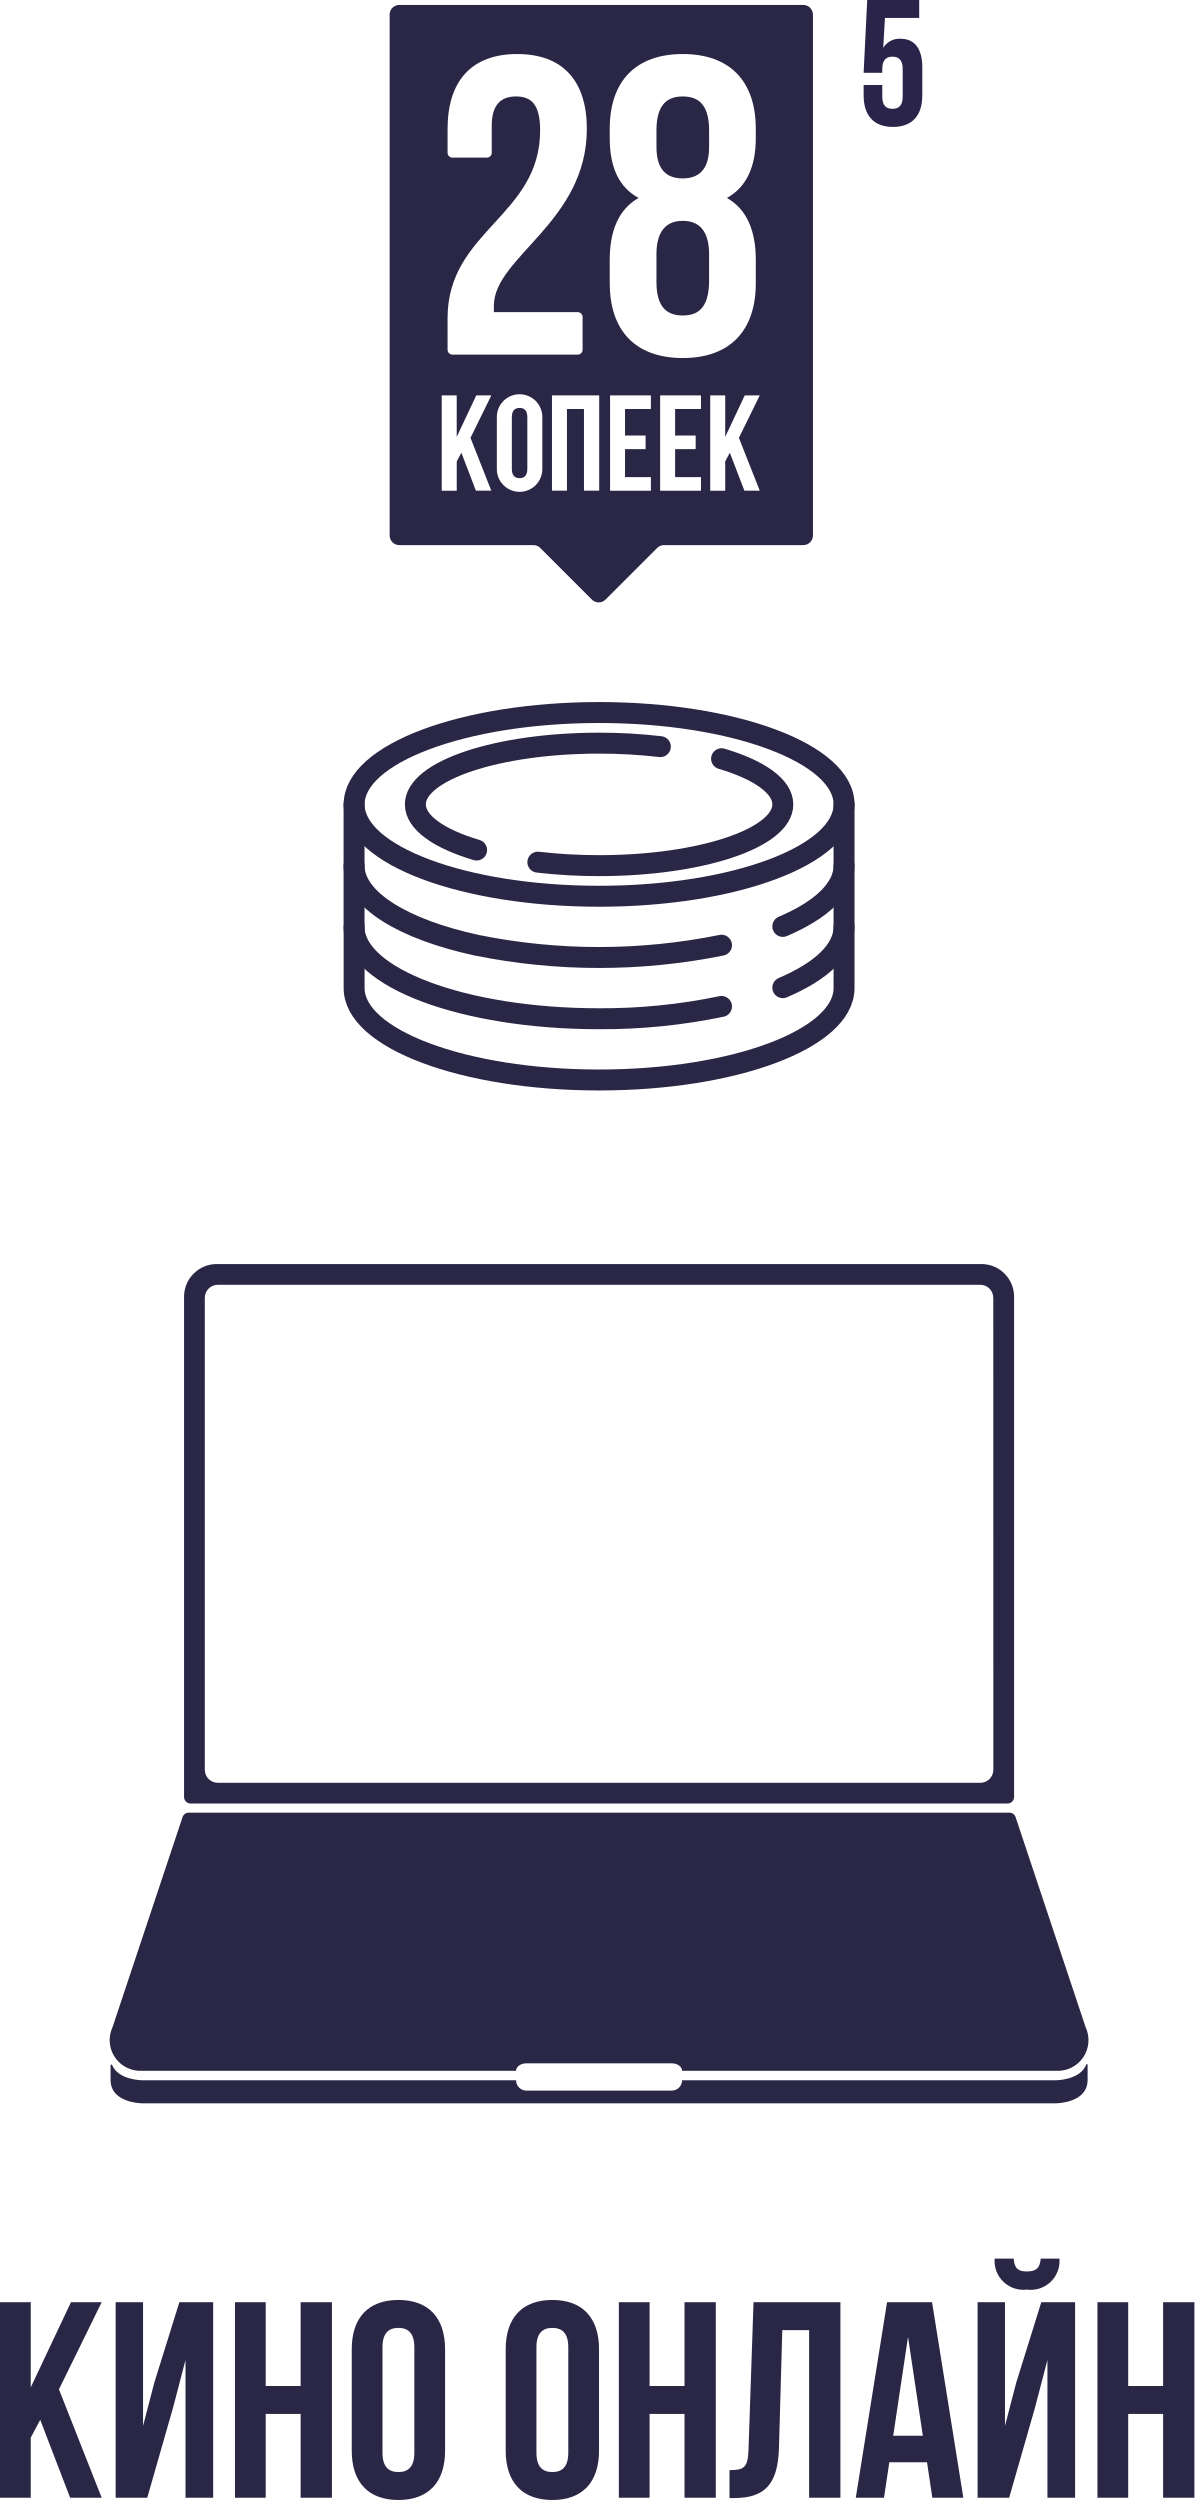
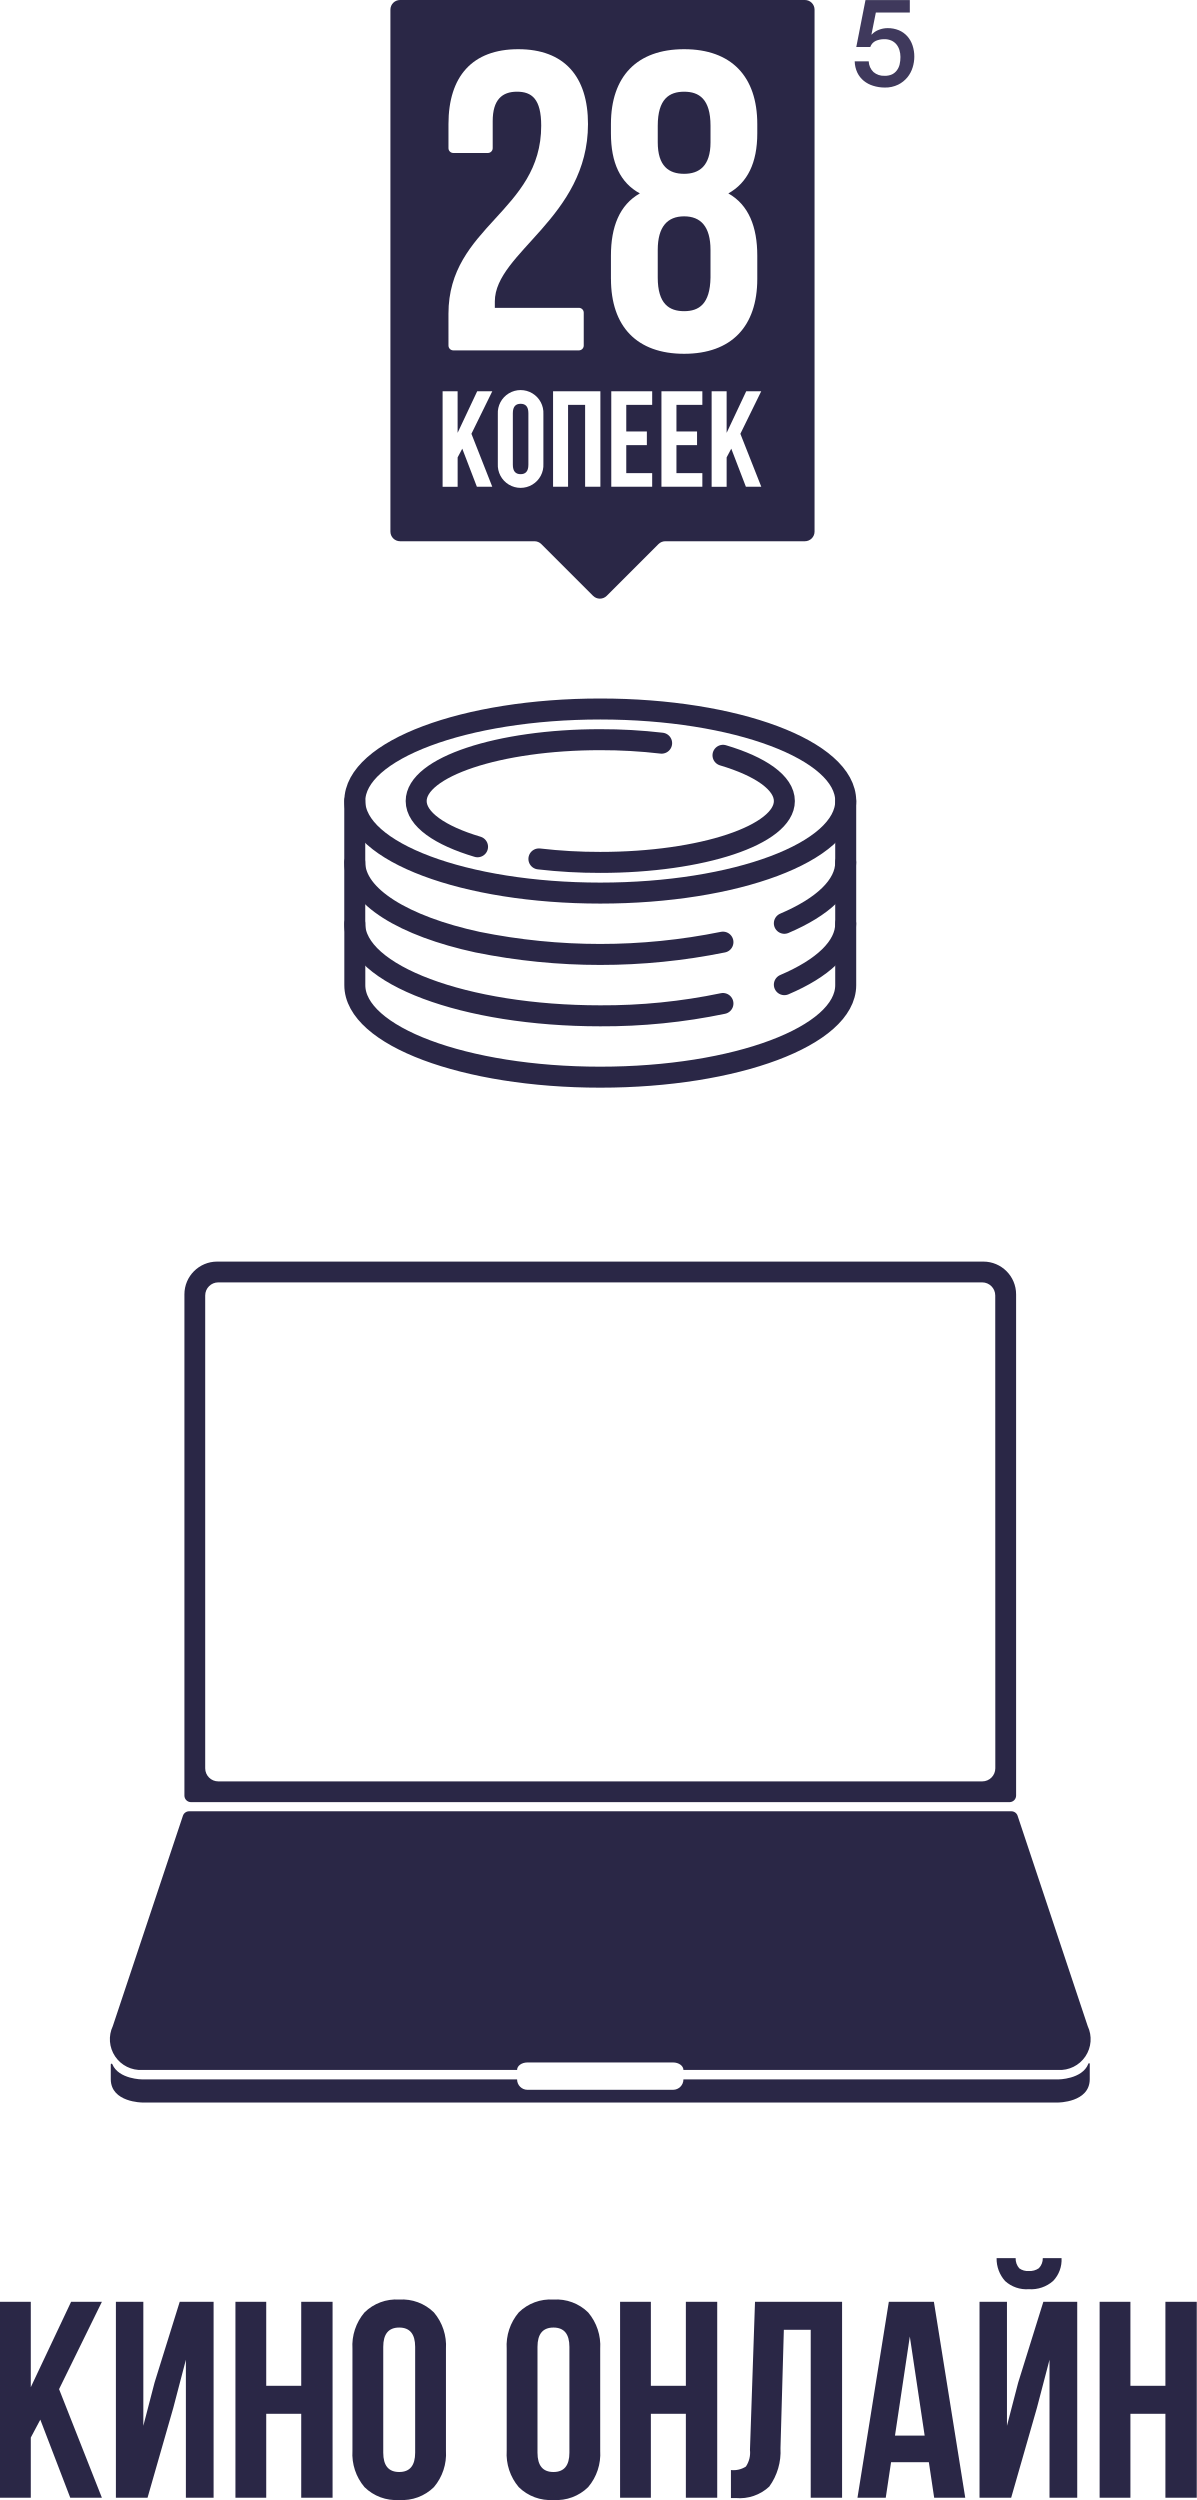
- <svg xmlns="http://www.w3.org/2000/svg" width="85.5" height="178.96" viewBox="0 0 85.5 178.96">
-   <g transform="translate(-1032.127 -3654.33)">
-     <path d="M.449-9.9v.744c0,1.437.719,2.259,2.1,2.259s2.1-.821,2.1-2.259v-2c0-1.322-.526-2.053-1.566-2.053a1.347,1.347,0,0,0-1.232.654L1.976-14.7H4.427v-1.283H.706l-.257,5.21H1.784v-.269c0-.642.282-.885.731-.885s.731.244.731.885v1.976c0,.642-.282.873-.731.873s-.731-.231-.731-.873V-9.9Z" transform="translate(1093.5 3670.313)" fill="#2a234a" />
+ <svg xmlns="http://www.w3.org/2000/svg" width="85.5" height="178.607" viewBox="0 0 85.5 178.607">
+   <g transform="translate(-1032.127 -3654.683)">
+     <path d="M2.96,3.875H6.127v.892H3.7L3.388,6.325l.017.017A1.274,1.274,0,0,1,3.918,6a1.726,1.726,0,0,1,.617-.118,2.055,2.055,0,0,1,.814.153,1.675,1.675,0,0,1,.6.429,1.865,1.865,0,0,1,.372.652,2.531,2.531,0,0,1,.127.814,2.6,2.6,0,0,1-.118.757,2.077,2.077,0,0,1-.376.709,2.011,2.011,0,0,1-.661.525,2.093,2.093,0,0,1-.962.206A2.777,2.777,0,0,1,3.506,10a1.964,1.964,0,0,1-.669-.354,1.732,1.732,0,0,1-.459-.582,1.98,1.98,0,0,1-.188-.809h1a1.114,1.114,0,0,0,.341.766,1.135,1.135,0,0,0,.787.267,1.226,1.226,0,0,0,.534-.1A.934.934,0,0,0,5.2,8.9,1.151,1.151,0,0,0,5.4,8.469a2.317,2.317,0,0,0,.057-.525,1.671,1.671,0,0,0-.07-.486,1.2,1.2,0,0,0-.21-.407,1,1,0,0,0-.363-.28,1.211,1.211,0,0,0-.521-.1,1.483,1.483,0,0,0-.591.118.734.734,0,0,0-.4.442h-1Z" transform="translate(1091 3650.811)" fill="#2a244a" opacity="0.9" />
    <g transform="translate(1040 3744.815)">
      <path d="M158.087,450.05H103.348a2.339,2.339,0,0,0-2.34,2.34V488.2a.468.468,0,0,0,.468.468h58.482a.468.468,0,0,0,.468-.468V452.389A2.339,2.339,0,0,0,158.087,450.05Zm.854,36.2a.936.936,0,0,1-.936.936H103.429a.936.936,0,0,1-.936-.936V452.471a.936.936,0,0,1,.936-.936H158a.936.936,0,0,1,.936.936Z" transform="translate(-95.706 -450.05)" fill="#2a2746" />
      <path d="M157.883,568.788H131.119a.742.742,0,0,1-.742.742h-10.4a.742.742,0,0,1-.742-.742H92.472s-1.7,0-2.154-1.088a.057.057,0,0,0-.111.02v1.057c.01,1.661,2.265,1.661,2.265,1.661h65.411s2.255,0,2.265-1.661v-1.09a.05.05,0,0,0-.1-.018C159.615,568.788,157.883,568.788,157.883,568.788Z" transform="translate(-90.166 -510.36)" fill="#2a2746" />
      <path d="M159.958,546.018l-5.008-15.026a.468.468,0,0,0-.444-.32H95.762a.468.468,0,0,0-.444.32L90.31,546.018a2.2,2.2,0,0,0,2.118,3.135h26.764c0-.3.332-.536.742-.536h10.4c.41,0,.742.24.742.536H157.84A2.2,2.2,0,0,0,159.958,546.018Z" transform="translate(-90.123 -491.401)" fill="#2a2746" />
    </g>
    <g transform="translate(1057.476 3705.336)">
      <path d="M139.384,381.151c-2.691-.8-4.384-1.969-4.384-3.267,0-2.421,5.888-4.384,13.152-4.384a37.607,37.607,0,0,1,4.384.249" transform="translate(-130.616 -371.308)" fill="none" stroke="#2a2746" stroke-linecap="round" stroke-linejoin="round" stroke-width="1.5" />
      <path d="M166.152,375.792c2.691.8,4.384,1.969,4.384,3.268,0,2.421-5.888,4.384-13.152,4.384a37.614,37.614,0,0,1-4.384-.249" transform="translate(-139.848 -372.484)" fill="none" stroke="#2a2746" stroke-linecap="round" stroke-linejoin="round" stroke-width="1.5" />
      <ellipse cx="17.536" cy="6.576" rx="17.536" ry="6.576" transform="translate(0 0)" stroke-width="1.5" stroke="#2a2746" stroke-linecap="round" stroke-linejoin="round" fill="none" />
      <path d="M152.3,392.58a44.136,44.136,0,0,1-17.536,0c-5.241-1.137-8.768-3.262-8.768-5.7V382.5" transform="translate(-126 -375.924)" fill="none" stroke="#2a2746" stroke-linecap="round" stroke-linejoin="round" stroke-width="1.5" />
      <path d="M193.384,382.5v4.384c0,1.668-1.656,3.19-4.384,4.35" transform="translate(-158.313 -375.924)" fill="none" stroke="#2a2746" stroke-linecap="round" stroke-linejoin="round" stroke-width="1.5" />
      <path d="M152.3,401.58a41.885,41.885,0,0,1-8.768.88c-9.684,0-17.536-2.944-17.536-6.576V391.5" transform="translate(-126 -380.54)" fill="none" stroke="#2a2746" stroke-linecap="round" stroke-linejoin="round" stroke-width="1.5" />
      <path d="M193.384,391.5v4.384c0,1.668-1.656,3.19-4.384,4.35" transform="translate(-158.313 -380.54)" fill="none" stroke="#2a2746" stroke-linecap="round" stroke-linejoin="round" stroke-width="1.5" />
      <path d="M161.071,400.5v4.384c0,3.632-7.851,6.576-17.536,6.576S126,408.516,126,404.884V400.5" transform="translate(-126 -385.156)" fill="none" stroke="#2a2746" stroke-linecap="round" stroke-linejoin="round" stroke-width="1.5" />
    </g>
    <g transform="translate(1060.019 3654.683)">
      <path d="M172.317,290.486c1.063,0,1.884-.547,1.884-2.249v-1.185c0-1.915-.821-2.432-1.884-2.432s-1.885.517-1.885,2.432v1.185C170.432,289.939,171.223,290.486,172.317,290.486Z" transform="translate(-151.332 -278.068)" fill="#2a2746" />
      <path d="M131.221,271.859v37.288a.69.69,0,0,0,.69.69h9.6a.692.692,0,0,1,.488.2l3.7,3.7a.691.691,0,0,0,.976,0l3.7-3.7a.693.693,0,0,1,.489-.2h9.968a.69.69,0,0,0,.691-.69V271.859a.69.69,0,0,0-.691-.69H131.911A.69.69,0,0,0,131.221,271.859Zm4.147,21.726c0-6.261,6.626-7.294,6.626-13.433,0-1.915-.669-2.432-1.732-2.432s-1.733.578-1.733,2.1v1.934a.345.345,0,0,1-.345.345h-2.47a.345.345,0,0,1-.345-.345v-1.721c0-3.4,1.7-5.349,4.984-5.349s4.984,1.945,4.984,5.349c0,6.686-6.656,9.178-6.656,12.673v.456h6.007a.345.345,0,0,1,.345.345v2.349a.345.345,0,0,1-.345.345h-8.974a.345.345,0,0,1-.345-.345Zm3.129,12.356h-1.1l-1.042-2.718-.331.623v2.1H134.95V299.12h1.072v2.972l1.4-2.972H138.5l-1.491,3.04Zm3.653-1.637a1.63,1.63,0,1,1-3.255,0v-3.547a1.63,1.63,0,1,1,3.255,0Zm4.072,1.637h-1.091v-5.846h-1.218v5.846h-1.072V299.12h3.381Zm3.7-5.846h-1.851v1.9h1.472v.974h-1.472v2h1.851v.974H147V299.12h2.923Zm-2.946-9v-1.671c0-2.037.608-3.617,2.066-4.437-1.4-.76-2.066-2.188-2.066-4.285v-.669c0-3.4,1.854-5.349,5.228-5.349s5.227,1.945,5.227,5.349v.669c0,2.1-.7,3.525-2.067,4.285,1.459.821,2.067,2.4,2.067,4.438v1.671c0,3.4-1.854,5.349-5.227,5.349S146.978,294.5,146.978,291.093Zm6.531,9h-1.851v1.9h1.472v.974h-1.472v2h1.851v.974h-2.923V299.12h2.923Zm4.209,5.846h-1.1l-1.043-2.718-.331.623v2.1h-1.072V299.12h1.072v2.972l1.4-2.972h1.072l-1.491,3.04Z" transform="translate(-131.221 -271.169)" fill="#2a2746" />
      <path d="M149.733,330.393c-.341,0-.555.185-.555.672v3.683c0,.487.214.673.555.673s.555-.186.555-.673v-3.683C150.289,330.578,150.074,330.393,149.733,330.393Z" transform="translate(-140.431 -301.545)" fill="#2a2746" />
      <path d="M174.2,307.278V305.3c0-1.672-.7-2.4-1.884-2.4s-1.885.73-1.885,2.4v1.975c0,1.884.821,2.4,1.885,2.4S174.17,309.162,174.2,307.278Z" transform="translate(-151.332 -287.444)" fill="#2a2746" />
    </g>
-     <path d="M-37.73,0h2.26l-3.06-7.76L-35.47-14h-2.2l-2.88,6.1V-14h-2.2V0h2.2V-4.3l.68-1.28Zm7.36-6.42.9-3.44V0h1.98V-14h-2.42l-1.8,5.78-.8,3.08V-14h-1.96V0h2.26Zm6.64.42h2.5V0h2.24V-14h-2.24v6h-2.5v-6h-2.2V0h2.2Zm8.36-4.78c0-1,.44-1.38,1.14-1.38s1.14.38,1.14,1.38v7.56c0,1-.44,1.38-1.14,1.38s-1.14-.38-1.14-1.38Zm-2.2,7.42c0,2.24,1.18,3.52,3.34,3.52s3.34-1.28,3.34-3.52v-7.28c0-2.24-1.18-3.52-3.34-3.52s-3.34,1.28-3.34,3.52Zm13.22-7.42c0-1,.44-1.38,1.14-1.38s1.14.38,1.14,1.38v7.56c0,1-.44,1.38-1.14,1.38s-1.14-.38-1.14-1.38Zm-2.2,7.42C-6.55-1.12-5.37.16-3.21.16S.13-1.12.13-3.36v-7.28c0-2.24-1.18-3.52-3.34-3.52s-3.34,1.28-3.34,3.52ZM3.75-6h2.5V0H8.49V-14H6.25v6H3.75v-6H1.55V0h2.2ZM9.47.02h.34c2.2,0,3.12-1,3.2-3.56L13.25-12h1.92V0h2.24V-14H11.19L10.83-3.42c-.04,1.3-.36,1.44-1.36,1.44ZM23.97-14H20.75L18.51,0h2.02l.38-2.54h2.7L23.99,0h2.22Zm-1.72,2.48,1.06,7.08H21.19ZM29.49,0H27.23V-14h1.96v8.86l.8-3.08L31.79-14h2.42V0H32.23V-9.86l-.9,3.44Zm3.6-17.12a2.067,2.067,0,0,1-2.34,2.22,2.064,2.064,0,0,1-2.3-2.22h1.36c.06.74.36.92.94.92.6,0,.94-.18,1-.92ZM38.01-6h2.5V0h2.24V-14H40.51v6h-2.5v-6h-2.2V0h2.2Z" transform="translate(1074.877 3833.13)" fill="#2a2746" />
+     <path d="M-37.73,0l-2.14-5.58-.68,1.28V0h-2.2V-14h2.2v6.1l2.88-6.1h2.2l-3.06,6.24L-35.47,0Zm7.36-6.42L-32.21,0h-2.26V-14h1.96v8.86l.8-3.08,1.8-5.78h2.42V0h-1.98V-9.86Zm6.64.42V0h-2.2V-14h2.2v6h2.5v-6h2.24V0h-2.24V-6Zm8.36-4.78v7.56q0,1.38,1.14,1.38t1.14-1.38v-7.56q0-1.38-1.14-1.38T-15.37-10.78Zm-2.2,7.42v-7.28a3.663,3.663,0,0,1,.86-2.6,3.23,3.23,0,0,1,2.48-.92,3.23,3.23,0,0,1,2.48.92,3.663,3.663,0,0,1,.86,2.6v7.28a3.663,3.663,0,0,1-.86,2.6,3.23,3.23,0,0,1-2.48.92,3.23,3.23,0,0,1-2.48-.92A3.663,3.663,0,0,1-17.57-3.36Zm13.22-7.42v7.56q0,1.38,1.14,1.38t1.14-1.38v-7.56q0-1.38-1.14-1.38T-4.35-10.78Zm-2.2,7.42v-7.28a3.663,3.663,0,0,1,.86-2.6,3.23,3.23,0,0,1,2.48-.92,3.23,3.23,0,0,1,2.48.92,3.663,3.663,0,0,1,.86,2.6v7.28A3.663,3.663,0,0,1-.73-.76,3.23,3.23,0,0,1-3.21.16,3.23,3.23,0,0,1-5.69-.76,3.663,3.663,0,0,1-6.55-3.36ZM3.75-6V0H1.55V-14h2.2v6h2.5v-6H8.49V0H6.25V-6ZM9.47.02v-2a1.636,1.636,0,0,0,1.07-.25,1.789,1.789,0,0,0,.29-1.19L11.19-14h6.22V0H15.17V-12H13.25l-.24,8.46a4.267,4.267,0,0,1-.8,2.74,3.091,3.091,0,0,1-2.4.82ZM23.97-14,26.21,0H23.99l-.38-2.54h-2.7L20.53,0H18.51l2.24-14Zm-1.72,2.48L21.19-4.44h2.12ZM27.23,0V-14h1.96v8.86l.8-3.08L31.79-14h2.42V0H32.23V-9.86l-.9,3.44L29.49,0Zm4.52-17.12h1.34a2.182,2.182,0,0,1-.6,1.63,2.38,2.38,0,0,1-1.74.59,2.269,2.269,0,0,1-1.69-.58,2.376,2.376,0,0,1-.61-1.64h1.36a1.053,1.053,0,0,0,.26.73,1.022,1.022,0,0,0,.68.19,1.1,1.1,0,0,0,.72-.2A1,1,0,0,0,31.75-17.12ZM38.01-6V0h-2.2V-14h2.2v6h2.5v-6h2.24V0H40.51V-6Z" transform="translate(1074.877 3833.13)" fill="#2a2746" />
  </g>
</svg>
